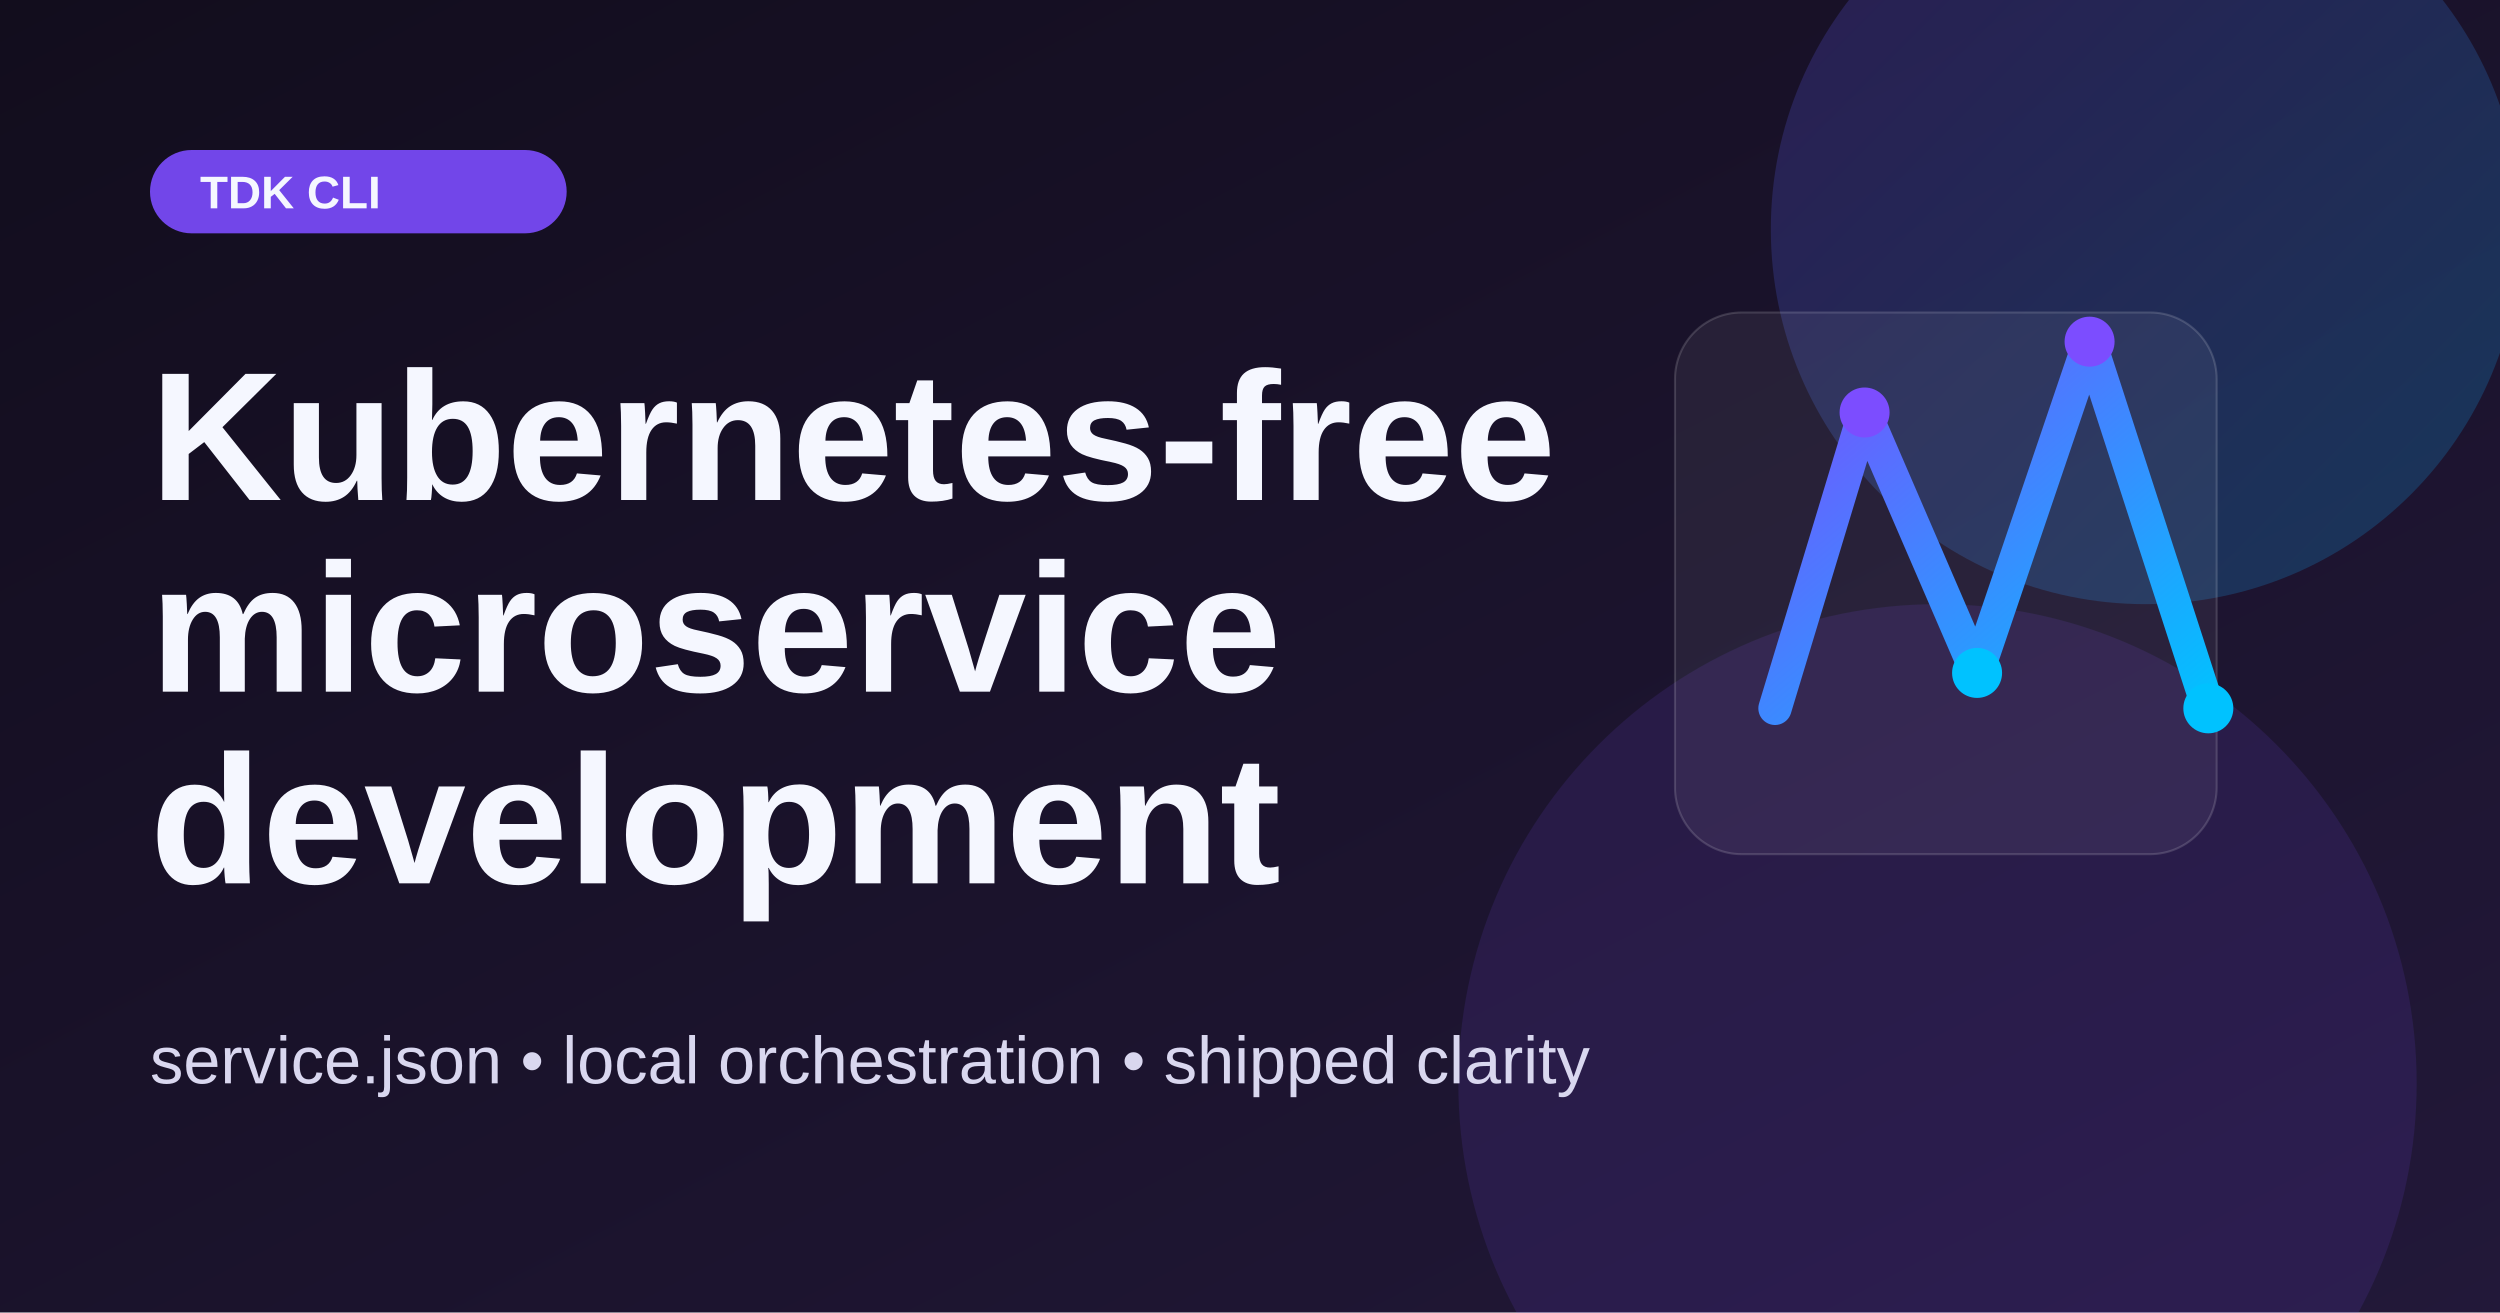
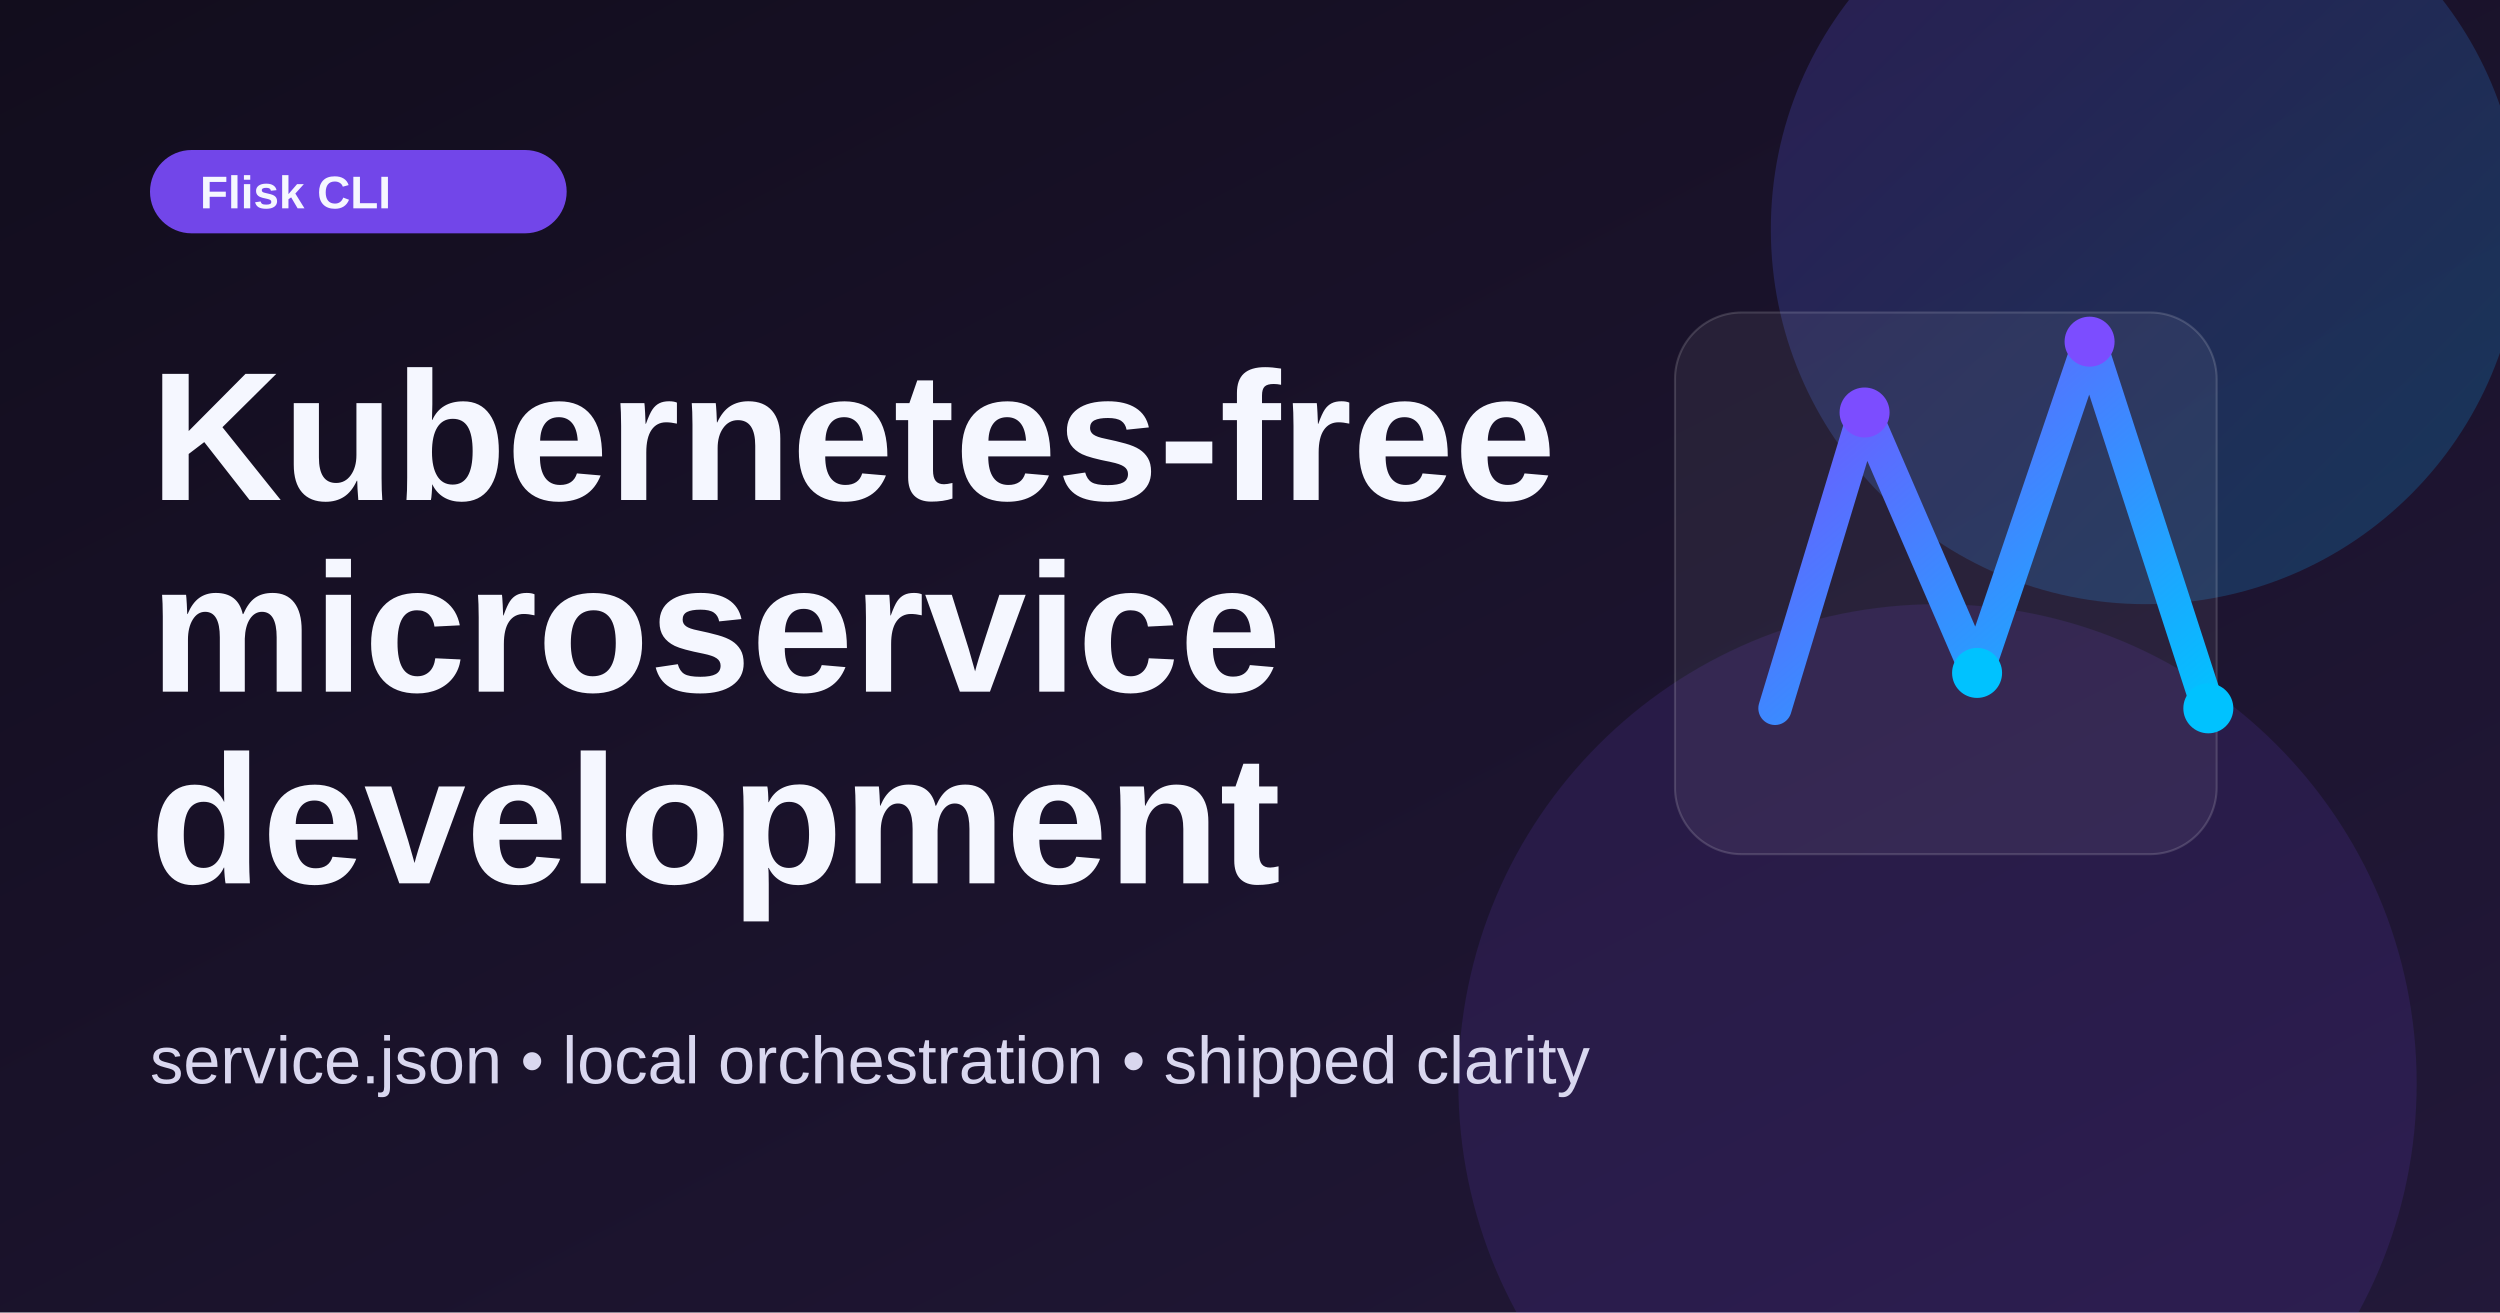
<svg xmlns="http://www.w3.org/2000/svg" width="1200" height="630" viewBox="0 0 1200 630" role="img" aria-labelledby="title desc">
  <defs>
    <linearGradient id="bg" x1="0" x2="1" y1="0" y2="1">
      <stop offset="0%" stop-color="#120d1d" />
      <stop offset="100%" stop-color="#221839" />
    </linearGradient>
    <linearGradient id="accent" x1="0" x2="1" y1="0" y2="1">
      <stop offset="0%" stop-color="#7c4dff" />
      <stop offset="100%" stop-color="#00c2ff" />
    </linearGradient>
  </defs>
  <rect width="1200" height="630" fill="url(#bg)" />
  <circle cx="1030" cy="110" r="180" fill="url(#accent)" opacity="0.2" />
  <circle cx="930" cy="520" r="230" fill="#7c4dff" opacity="0.12" />
  <rect x="72" y="72" width="200" height="40" rx="20" fill="#7c4dff" opacity="0.9" />
-   <text x="96" y="100" font-size="22" font-family="Arial, Helvetica, sans-serif" fill="#f5f7ff" font-weight="700">TDK CLI</text>
+   <text x="96" y="100" font-size="22" font-family="Arial, Helvetica, sans-serif" fill="#f5f7ff" font-weight="700">Flisk CLI</text>
  <text x="72" y="240" font-size="88" font-family="Arial, Helvetica, sans-serif" fill="#f5f7ff" font-weight="800">Kubernetes-free</text>
  <text x="72" y="332" font-size="88" font-family="Arial, Helvetica, sans-serif" fill="#f5f7ff" font-weight="800">microservice</text>
  <text x="72" y="424" font-size="88" font-family="Arial, Helvetica, sans-serif" fill="#f5f7ff" font-weight="800">development</text>
  <text x="72" y="520" font-size="32" font-family="Arial, Helvetica, sans-serif" fill="#d9d7ef">service.json • local orchestration • shipped clarity</text>
  <rect x="804" y="150" width="260" height="260" rx="32" fill="rgba(255,255,255,0.06)" stroke="rgba(255,255,255,0.15)" />
  <path d="M852 340 L895 198 L949 323 L1003 164 L1060 340" fill="none" stroke="url(#accent)" stroke-width="16" stroke-linecap="round" stroke-linejoin="round" />
  <circle cx="895" cy="198" r="12" fill="#7c4dff" />
  <circle cx="949" cy="323" r="12" fill="#00c2ff" />
  <circle cx="1003" cy="164" r="12" fill="#7c4dff" />
  <circle cx="1060" cy="340" r="12" fill="#00c2ff" />
</svg>
